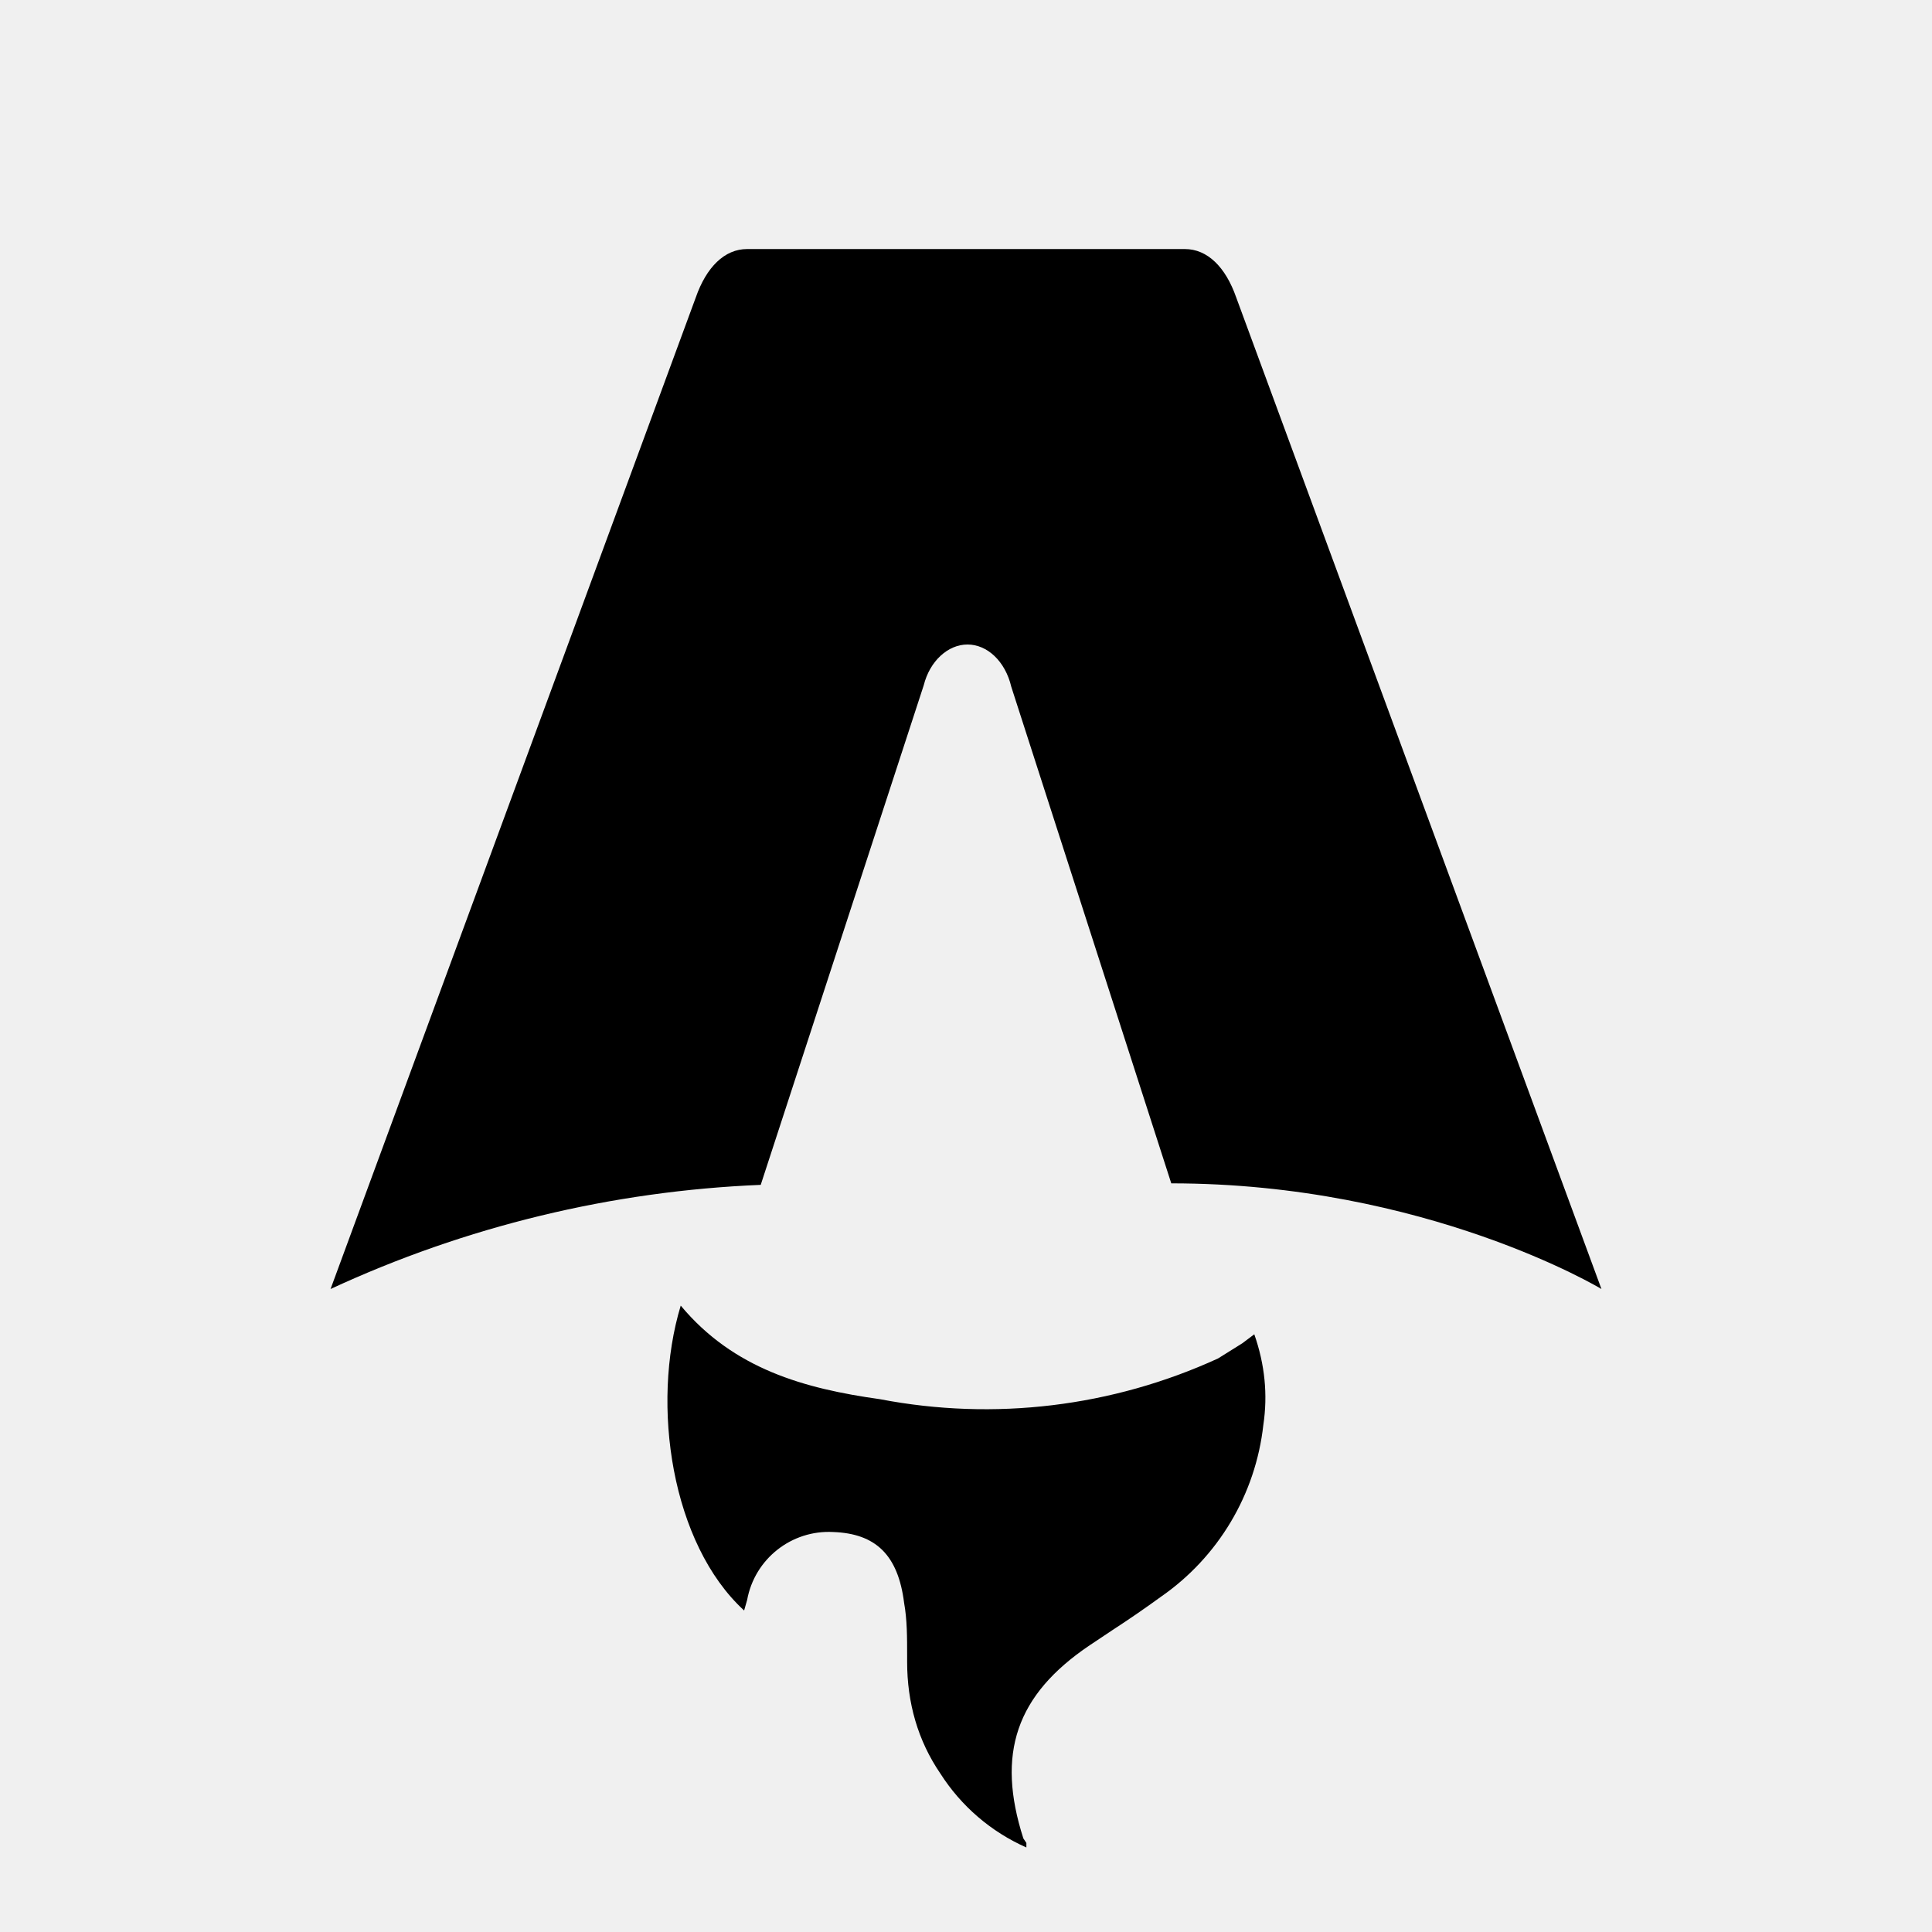
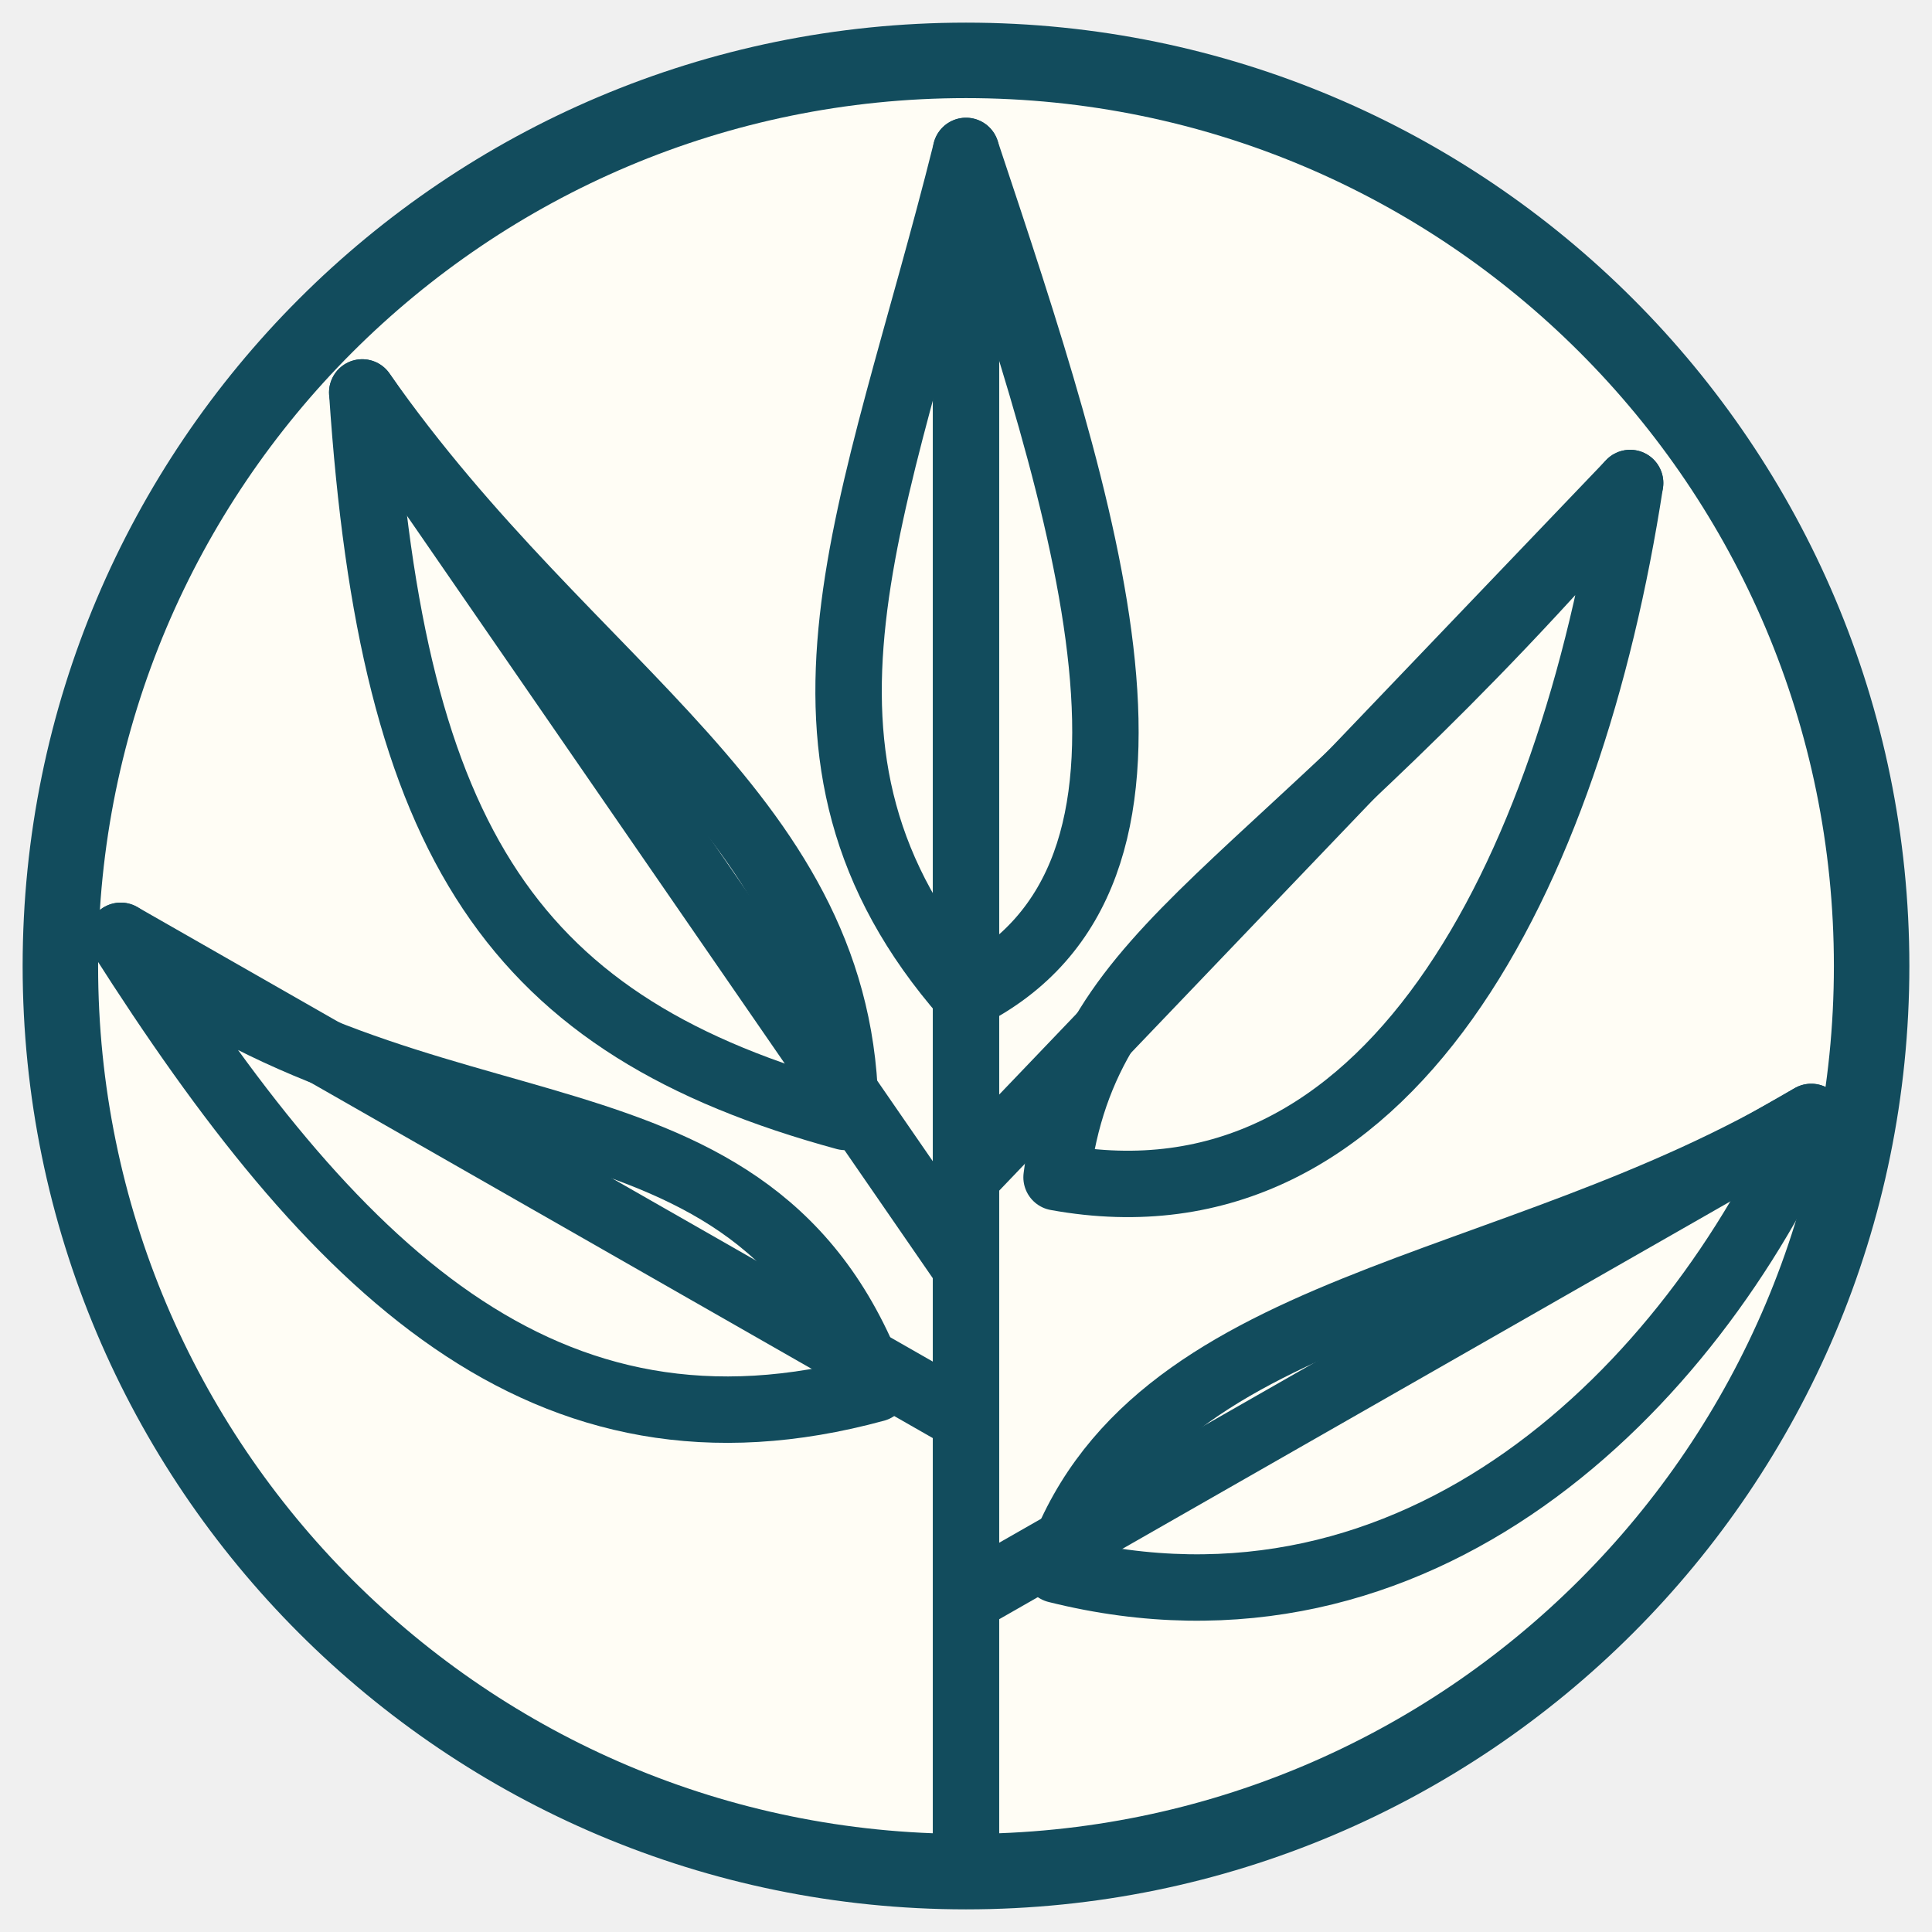
- <svg xmlns="http://www.w3.org/2000/svg" fill="none" viewBox="0 0 128 128">
-   <path d="M50.4 78.5a75.1 75.1 0 0 0-28.5 6.9l24.2-65.7c.7-2 1.9-3.2 3.4-3.2h29c1.5 0 2.7 1.2 3.4 3.2l24.2 65.7s-11.6-7-28.5-7L67 45.5c-.4-1.7-1.6-2.8-2.9-2.8-1.3 0-2.5 1.1-2.9 2.7L50.4 78.5Zm-1.1 28.2Zm-4.2-20.2c-2 6.6-.6 15.8 4.2 20.2a17.5 17.5 0 0 1 .2-.7 5.5 5.5 0 0 1 5.7-4.5c2.8.1 4.3 1.5 4.7 4.7.2 1.1.2 2.3.2 3.5v.4c0 2.7.7 5.2 2.2 7.4a13 13 0 0 0 5.7 4.9v-.3l-.2-.3c-1.8-5.6-.5-9.5 4.4-12.8l1.5-1a73 73 0 0 0 3.2-2.2 16 16 0 0 0 6.8-11.4c.3-2 .1-4-.6-6l-.8.6-1.6 1a37 37 0 0 1-22.4 2.7c-5-.7-9.7-2-13.2-6.2Z" />
-   <style>
-         path { fill: #000; }
-         @media (prefers-color-scheme: dark) {
-             path { fill: #FFF; }
-         }
-     </style>
+ <svg xmlns="http://www.w3.org/2000/svg" viewBox="0 0 64 64">
+   <circle cx="32" cy="32" r="30" fill="#fffdf5" stroke="#124c5d" stroke-width="2.5" />
+   <g fill="none" stroke="#124c5d" stroke-width="2.2" stroke-linecap="round" stroke-linejoin="round">
+     <path d="M32 61V5M32 42 12 13M32 47 4 31M32 39 54 16M32 53 60 37" />
+     <path d="M32 5C29 17 25 25 32 33C40 29 36 17 32 5Z" />
+     <path d="M12 13C13 28 17 34 28 37C28 27 19 23 12 13Z" />
+     <path d="M54 16C42 30 36 31 35 39C46 41 52 29 54 16Z" />
+     <path d="M4 31C14 39 25 35 29 46C18 49 11 42 4 31Z" />
+     <path d="M60 37C50 43 38 43 35 52C47 55 56 46 60 37Z" />
+   </g>
</svg>
